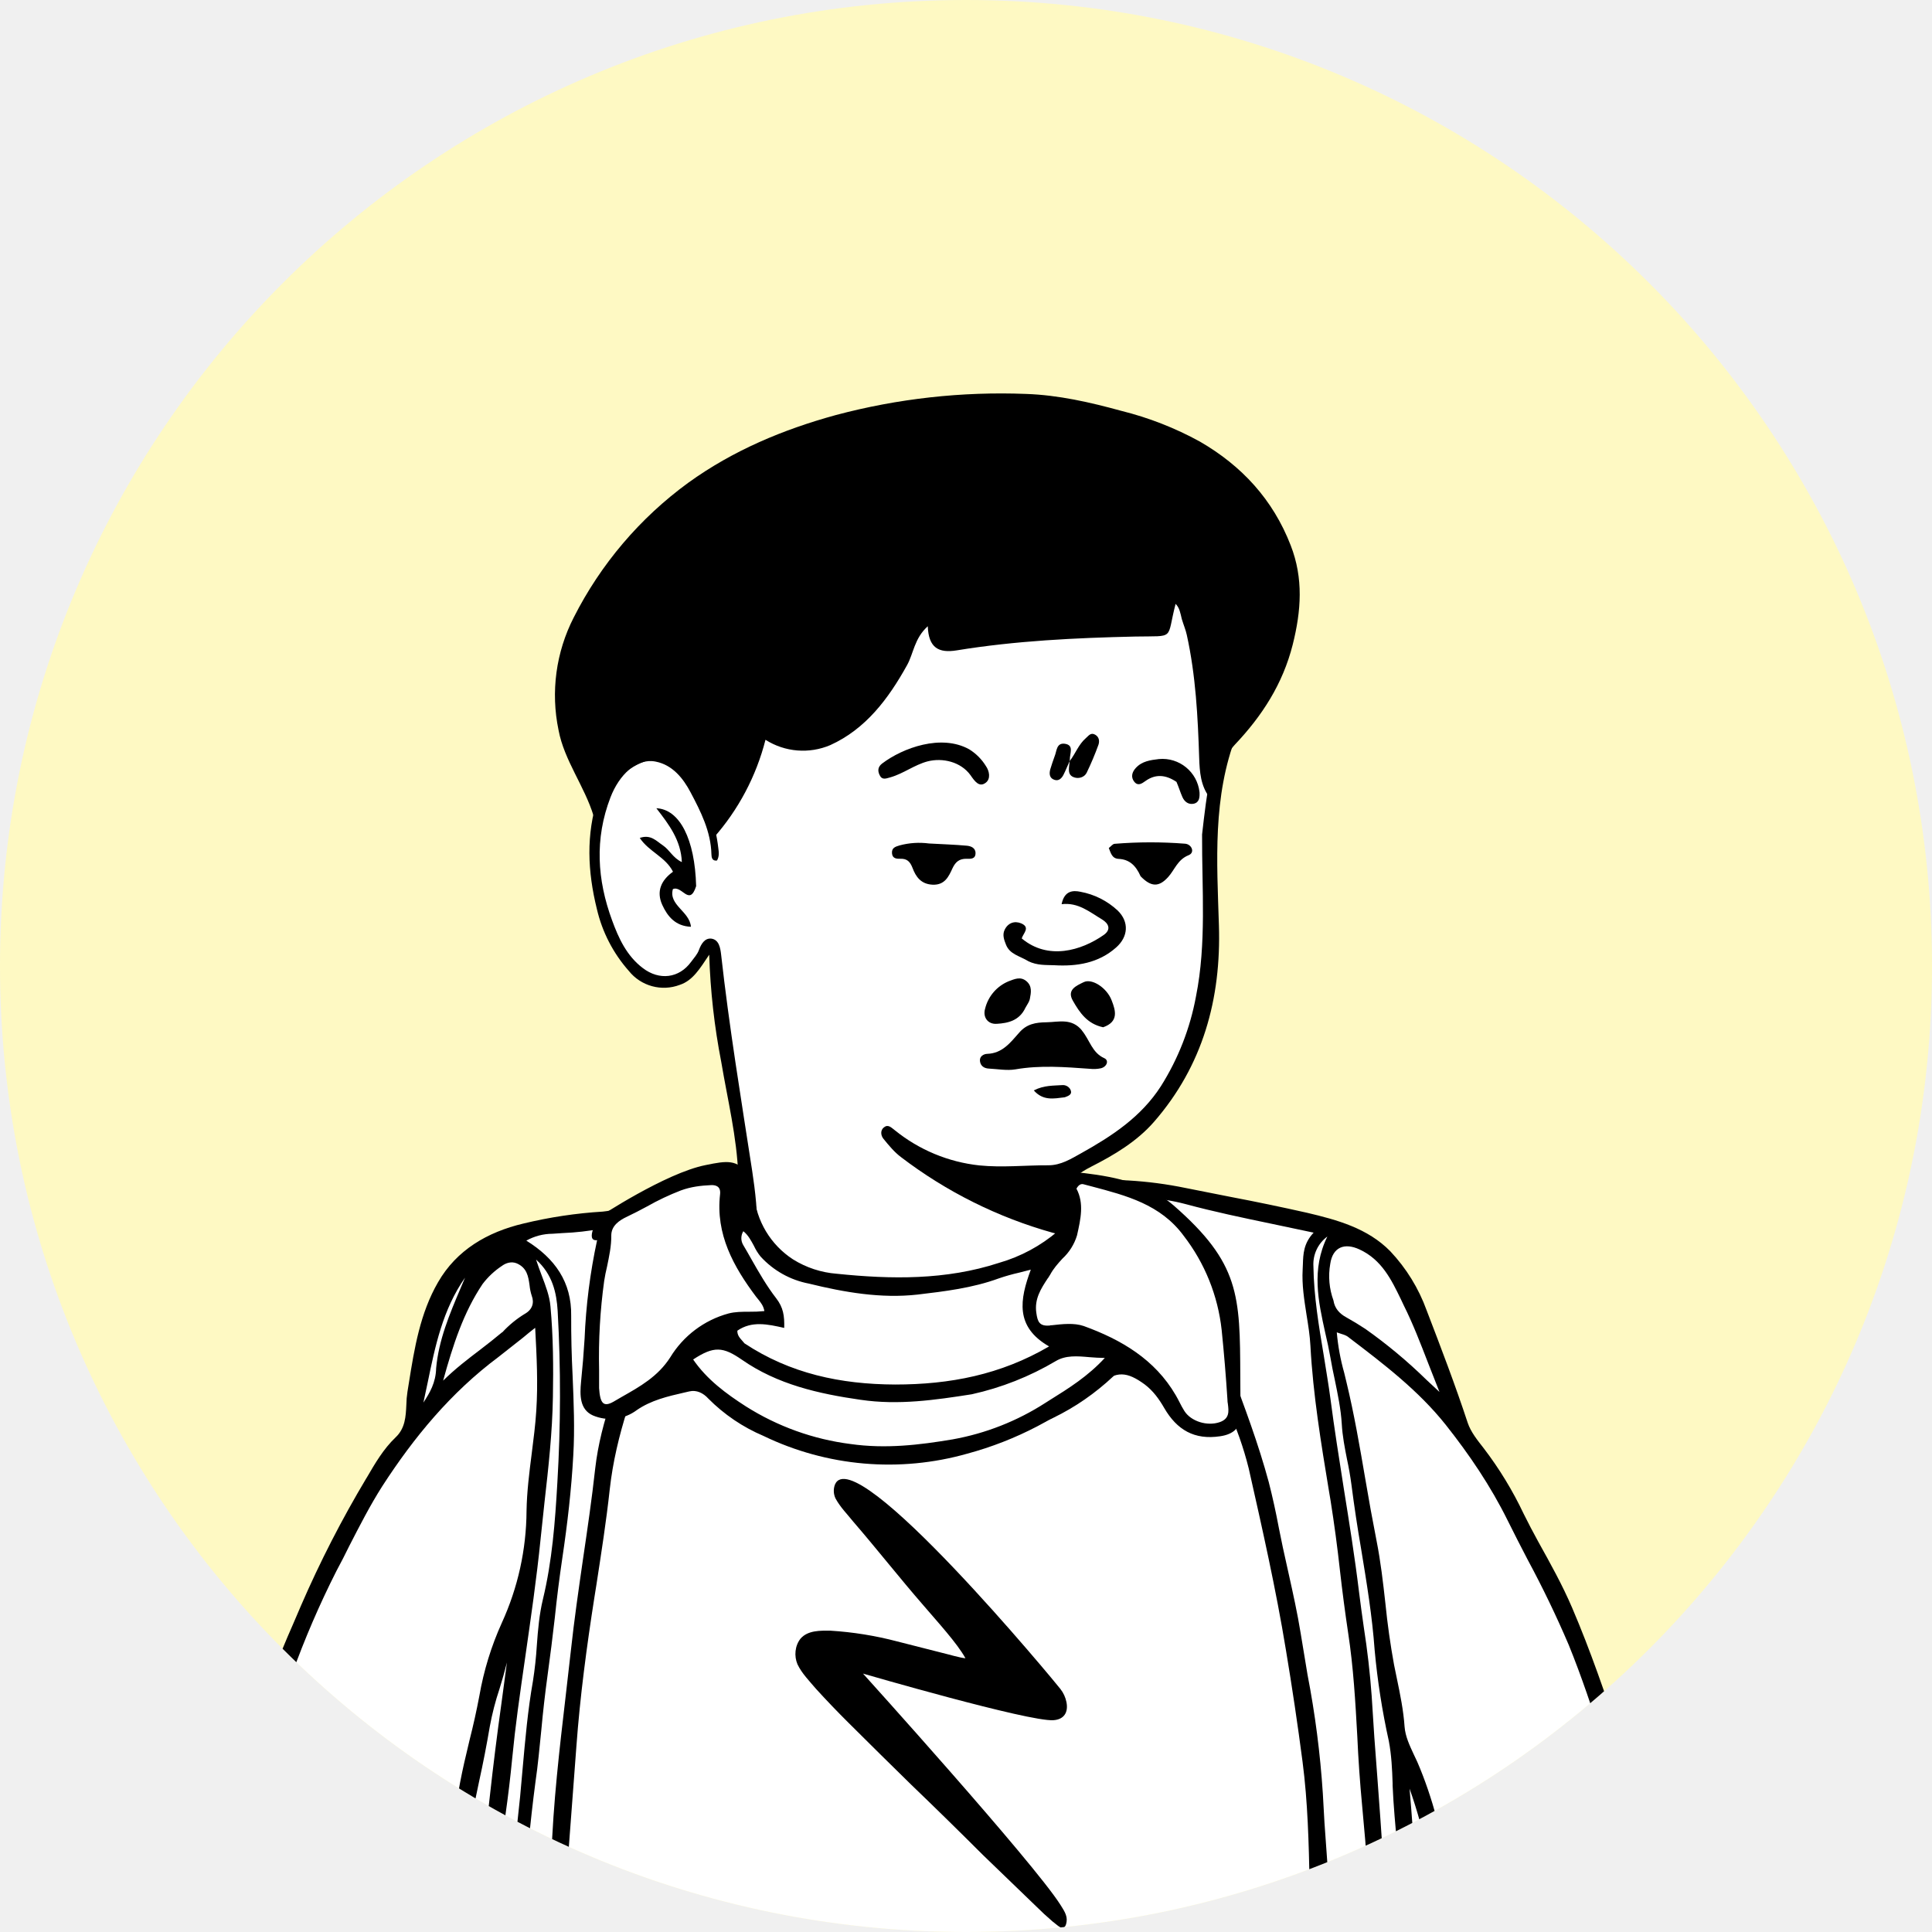
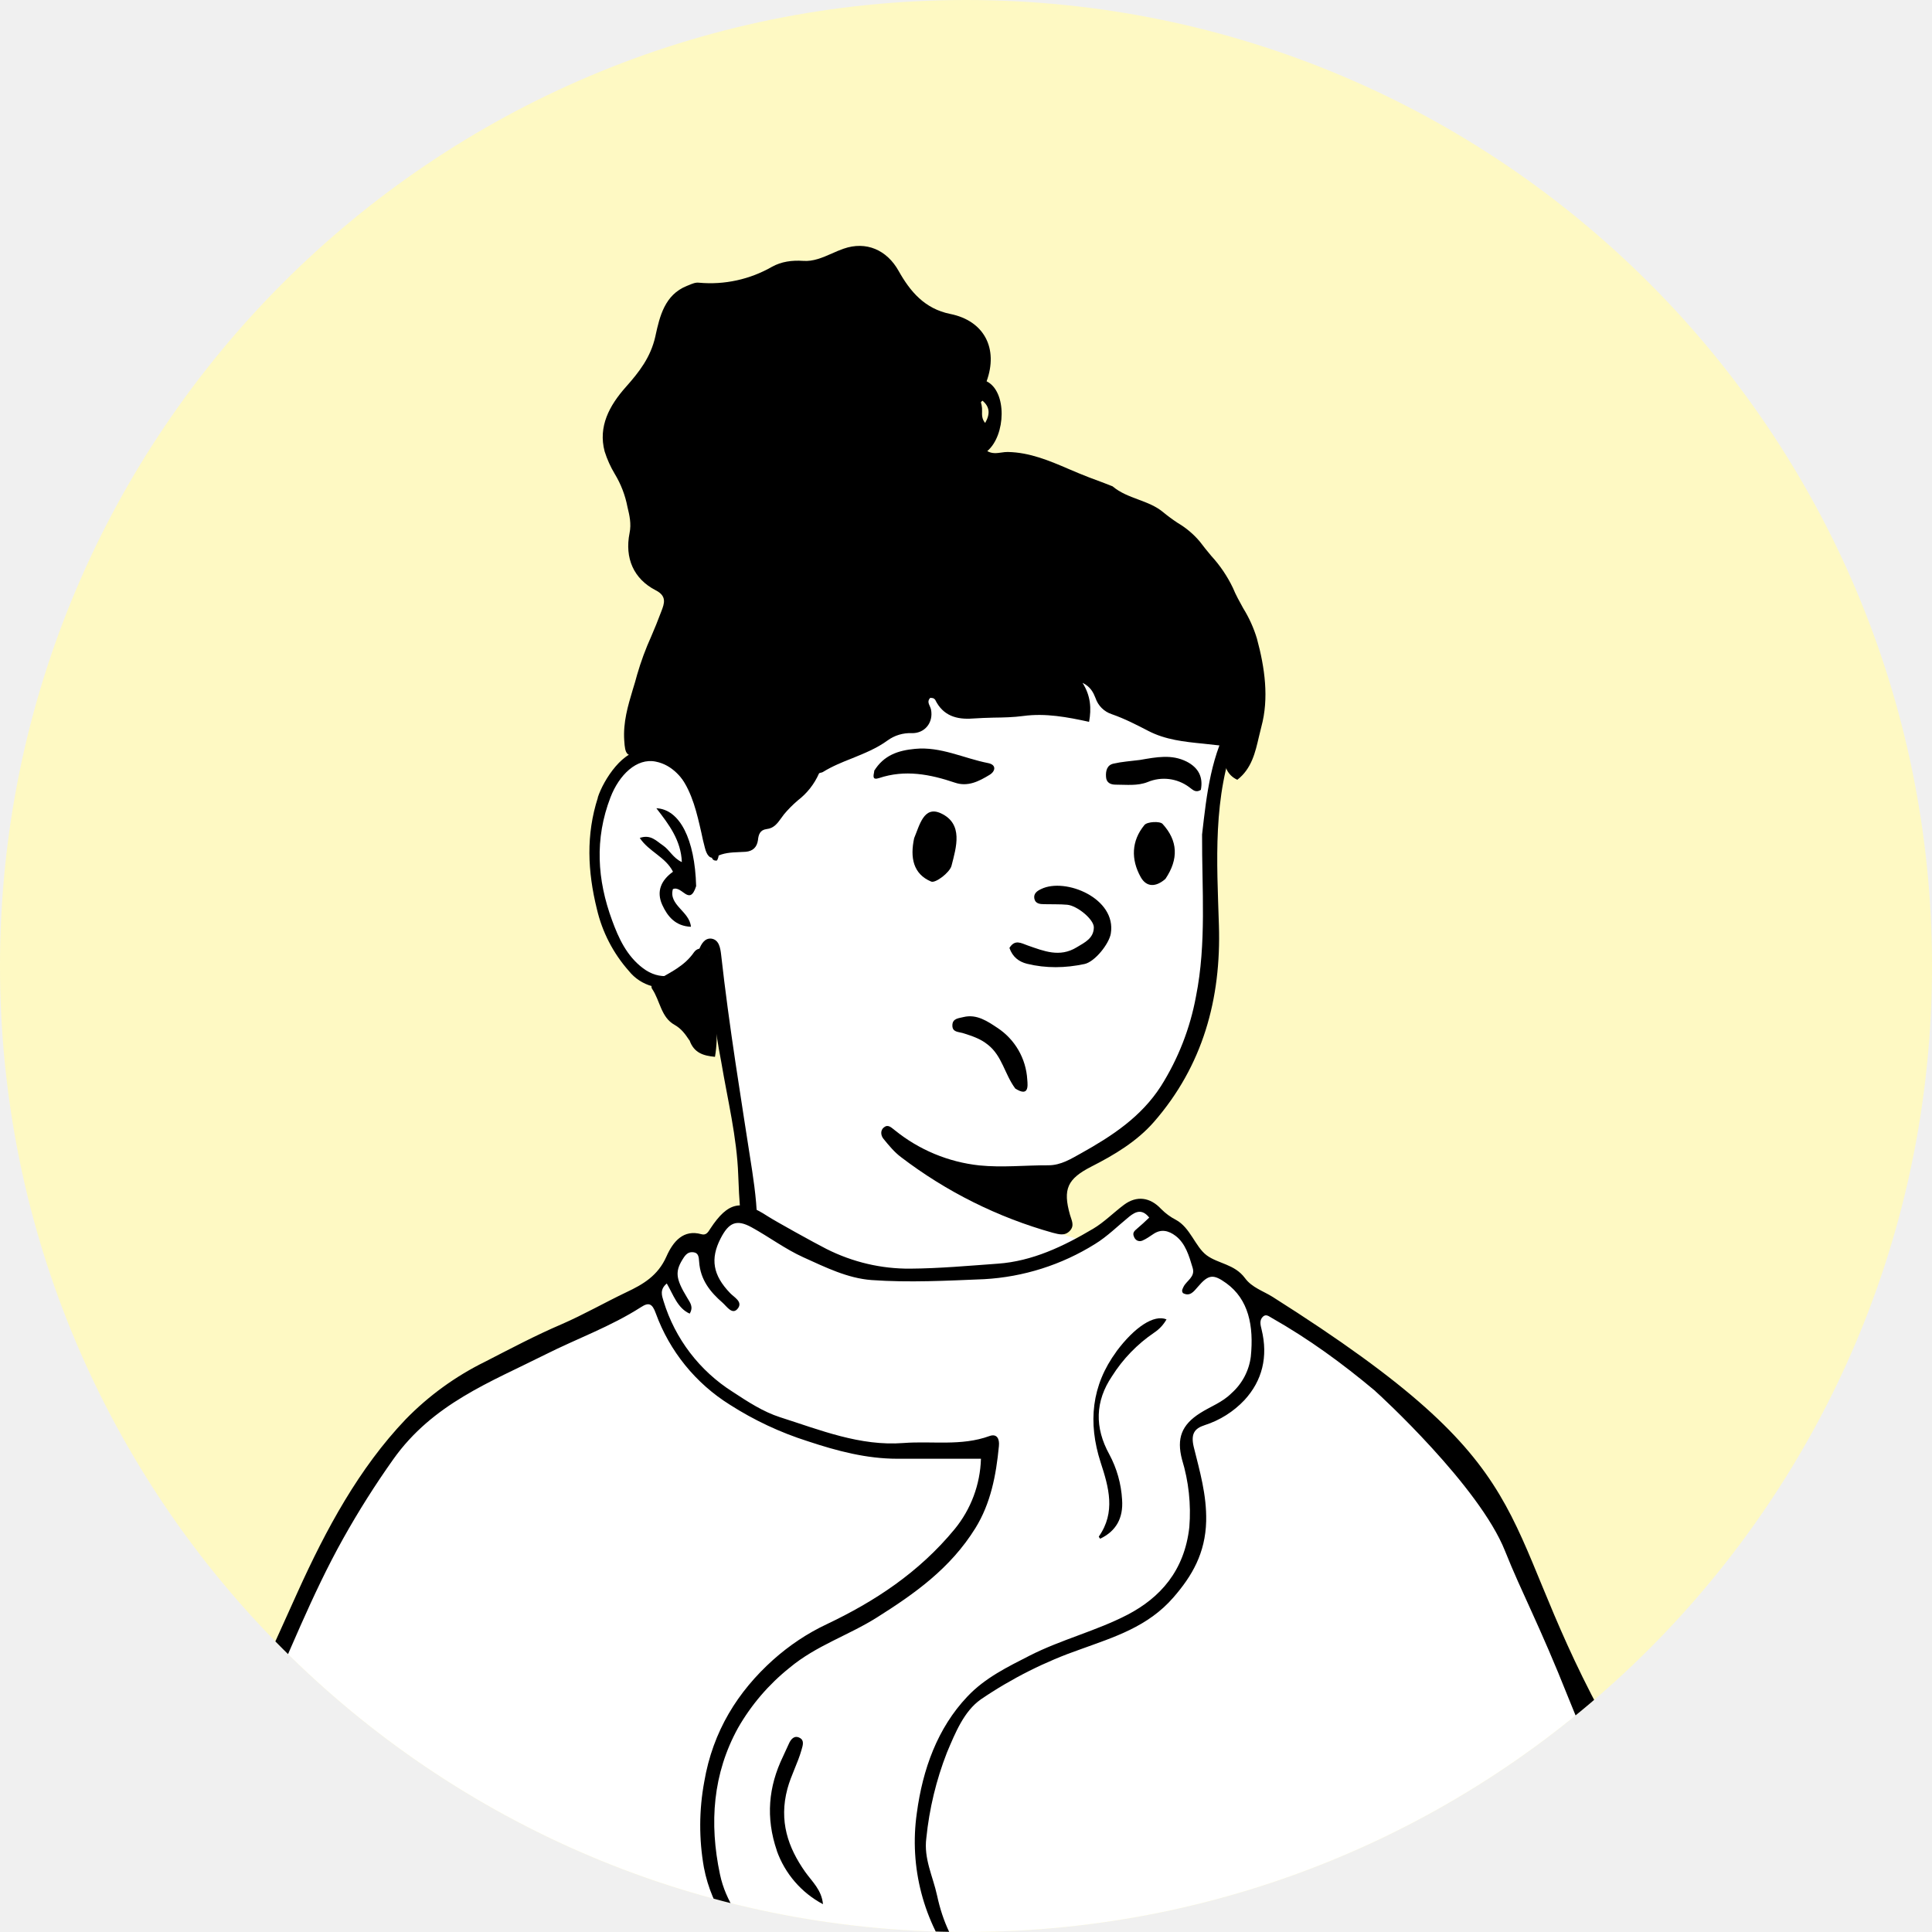
<svg xmlns="http://www.w3.org/2000/svg" width="512" height="512" viewBox="0 0 1744 1744" fill="none" shape-rendering="auto" aria-hidden="true">
  <defs>
-     <g id="head-variant01-a1d73c33">
+     <g id="head-variant01-faed4612">
      <path d="M553 723.7c-99 297-363.7 388.6-503.6 19.8-19.3-50.7 31-69.5 66.2-91.9 24.1-15.3 36.8-28.5 35.3-42.2C144 545 114 365.6 114 365.6l-3-5.8s.7-1.6-2.2 1.2c-3 3-9.9 34.2-37 34.2-24.5 0-49.2-10.9-61-86.3C6.3 281.6 8.7 210 39 197c12.5-5.3 24-7.2 35.2-.8s-13-22 112-126C267.5 2.4 395.8-7.5 447.6 4S551 40.8 574 94.5c27.8 65-25.9 114.3-14 262.5-2.2 53.6.8 171.2-146.6 210.6-28 7.5-19.3 48.4 22.7 58.4 67 21 117 72.3 117 97.9" fill="#ffffff" />
      <path d="M7.6 228.9c5.2-16.1 23.7-44.7 42.2-42C71.7 185 83.8 198 94 213a140 140 0 0 1 22.4 61.5c.5 3.7 1 7.6-1.2 11.3-4.5.6-4.9-3-5-5.6-.5-20.7-9.7-38.7-18.9-56.1-6.6-12.5-16.2-24.6-31.4-27.6-17.2-3.5-33 12-40.8 32.2-14.5 37.6-12 74.6 1.4 111 5.8 15.9 13.1 32.1 27.8 43.2 14.8 11.3 32.7 9.3 43.6-5.7 2.5-3.4 5.6-6.7 7-10.6 2.1-5.7 5.4-11 11.3-10.3 6.8 1 8 8.3 8.7 14C126.2 436 137 501 147 566c2.6 17.1 5.6 41.7 3.6 52.1-.7 3.7 0 7-4.5 7.8-4.9.7-7-2.1-7.7-6.5-2.3-17-3-23.6-4-49.6-1.2-34.3-9.6-68-15.3-102a604 604 0 0 1-10.9-97c-8.5 12.7-14.8 23.3-26.5 27.2a40.5 40.5 0 0 1-46.1-12.6 128 128 0 0 1-28.8-55.8c-8.4-34-9.9-67.1.9-100.6m572.7-71.5c6.5 4.4 5.7 10 3.7 15.2-21.6 55.7-17.6 113.8-15.8 171.6 2.1 66.4-14.5 126.8-58.7 177.5-15.4 17.6-35.8 29.8-56.5 40.3-21.4 11-25.9 20.1-19.2 43.6 1.3 4.7 4.4 9.6-.2 14.4s-9.8 3.1-15.4 1.7a406 406 0 0 1-137-68.3c-6-4.5-11-10.6-15.8-16.5-2.5-3-3-7.8.5-10.4 3.7-2.9 6.4.1 9.8 2.7A146 146 0 0 0 352 561c21 2.1 41.5-.2 62.3-.1 11.5 0 20.6-5.9 29.5-10.8 27.8-15.5 54.3-32.8 72.2-60.7a230 230 0 0 0 31.6-80.9c9.6-48 5.3-96.6 5.5-146.2 4.2-36.9 8.1-72.7 27.3-104.8M60.6 238.6c21 1 34.7 28 35.8 70.3-6 18.8-12.8-1-21 2.7-4 14.5 15.1 20 16.3 34-14-.6-21.1-9.3-25.9-19.8-5.5-12.2-1-22.2 9.7-29.9-6.7-13.4-21.7-18-30-30.5 10-3.5 15.1 2.9 21 6.8 5.9 4 9 11.3 17 15-.8-19.8-11.7-34-23-48.6" fill="#000000" />
    </g>
-     <g id="clothesGraphic-electric-a1d73c33">
-       <path d="M203.9 175.7s150.1 43.7 172 42.1c9.5-.6 13.6-7 11.8-16.2a28 28 0 0 0-5.5-12c-2.9-4-186-225.6-203.5-184.5a16 16 0 0 0 .5 12.5c4.3 8 10.8 14.4 16.3 21.3 21.4 24.8 41.6 50.6 63.1 75.3 12.7 14.9 30.5 34.2 37.9 47.7-5.4-.5-15.1-3.5-21.1-4.9l-40.5-10.3a313 313 0 0 0-60.2-9.7c-9.2-.1-20.4-.4-27 7.1-5.2 6.5-6 15.8-2.8 23.3 4 8.3 10.7 15 16.6 22a855 855 0 0 0 29.6 30.9q28 27.9 56.2 55.5 32.9 31.6 65 63.7l47.9 46.2q7.1 7.1 14.8 13.7l5.3 4.2c1.2.8 2.4 1.7 3.9 1.8 2.5-.4 3.3-3.5 3.6-5.7.9-5.8-2.8-10.7-5.6-15.3C357.6 345.7 204 175.7 204 175.7" fill="#ffffff" />
+     <g id="clothes-variant12-faed4612">
+       <path d="M1321.6 744.7H110.4l8.6-63.2S41.3 655 33.5 639.7s84.3-214 97-245.4c12.6-31.5 76.6-148 135.7-174 39.7-17.3 137.8-75.2 175-91.5 4.8-2.1 16.8-20 24.4-33s15.7 13.4 42-28.5c6.7-10.6 34.7 7 50.7 17.3 13.6 9 36.7 44.5 142.6 37.8 143.6-9 163.1-75.4 179.7-65.7 24 14 53.8 56.5 53.8 56.5s109.8 69 138.7 91.6c59.5 46.4 123.1 81.9 180.6 251.6 19.9 58.6 78 160.2 86 173.2 8.2 13.1-27 36-27 36z" fill="#ffffff" />
+       <path d="M1090.5 226.4c-30.2-25.3-60-47-93.8-66.2-2.3-1.3-4.7-3.4-7.4-1.2-3.7 3.2-2.5 7.6-1.5 11.7 6.1 24.7.6 46.4-15.4 63.8a85 85 0 0 1-36 22.7c-9.3 3-12.6 8-9.8 19.7 5.4 21.8 11.7 43.1 11.2 66.9-.7 29-12.8 49.6-29.5 68.8-23 26.6-53.7 35.9-83.7 46.8a383 383 0 0 0-90.2 45.3c-15.2 10.7-23 30-30.6 48a293 293 0 0 0-18.6 77.1c-2.5 18.7 6 34.8 9.7 52 5 23.3 14.4 44.4 30.3 62-3.9.9-7.7.9-12.6.9a183 183 0 0 1-36-137.3c5.3-39.7 18.7-76.8 45.6-105.2 16-17 36.4-26.8 56.3-37 28.7-14.6 60-22.2 88.5-37 29-15.2 51.2-39.3 55.6-79a164 164 0 0 0-6.6-61c-5-19-.5-31.3 16.5-42 9.4-6 19.7-9.4 28.3-18a53 53 0 0 0 17.3-32.9c2.8-27.8-2-51.7-22.2-66.3-11.7-8.4-16-8-25.6 3.3-3.8 4.4-7.2 9-13.4 5.7-1.7-2.1-.3-4 .5-5.8 2.8-5.6 10.7-8.8 8.2-17-3.2-10.7-6.4-22-15.4-28.9-6.4-4.8-13-6.4-20-1.7-3.3 2.2-6.5 4.5-10 6q-2.2.9-4.5 0-2.2-1.1-3.1-3.6c-1.6-3.6.6-5.3 2.8-7.2q5.2-4.4 11-10c-6.4-8-12.1-5.6-18-.9-10.3 8.4-20 18.1-31 24.8a211 211 0 0 1-100 31.7c-33.9 1.4-67.8 3.2-101.6.8-21.7-1.6-41.6-11.5-61.5-20.5-16.4-7.4-31-18.4-46.8-27.1-13.5-7.4-20.5-4.6-28 10-9.5 18.5-7 33.2 8.6 49.4 3.6 3.8 11.3 7.6 7.2 13.5-5 7-10.2-1.5-14.1-4.9-10.8-9.4-20-20.4-21.1-37-.3-4-.5-8-5.2-8.5-3.6-.4-6 .9-8.5 4.5-8.2 12.4-8 18.6 3 36.7 2.5 4.3 5.8 8 2.2 14.2-11-4.8-14.8-17.1-20.7-27.2-6.6 5.5-4.4 11-2.9 16a148 148 0 0 0 62.4 81.8c13.7 9 27.5 18 42.7 22.9 36.4 11.6 72.3 26.3 111.4 23.3 25.9-2 52.2 3 77.7-6.3 6.7-2.4 9.2 2.5 8.5 9.1-2.5 26.3-7.4 51.7-21.2 74-22.7 36.6-55.2 59.4-88.8 80.6-25.8 16.3-54.8 25.3-79 45.5a191 191 0 0 0-46.5 54.3c-22.7 41.2-26.1 85.8-16.3 132.1 5.2 24.8 19.8 43.2 34.4 61.4 5.3 6.6 11.2 12.7 17 19.8-3.8.9-7.7.9-12.5.9-24.9-24.6-46.3-51-53.4-88.3a217 217 0 0 1 .3-77.2c7.8-46 30.5-81.7 62.1-110.1q22.3-19.9 48.4-32.2c43.2-20.5 83.2-46.6 115.5-85.8a105 105 0 0 0 23.8-63.6H659c-27.8 0-54.3-7-80.8-15.8a296 296 0 0 1-70.4-33 163 163 0 0 1-66.8-82.4c-3.2-9-6.4-10.2-13.3-5.7-27.6 17.7-57.8 28.4-86.6 42.9-49.3 24.8-101.5 44.3-137.1 94.5a789 789 0 0 0-45.2 71.5c-28.4 50.8-49.7 105.8-73.8 159.2-13 28.6-26.3 57-37.6 86.5-9 23.4-7.5 27.2 14.7 34 13.4 4 26.3 11.1 40 13.5 36.2 6.4 68.5 24.7 101.7 40.3a530 530 0 0 1 77.1 41.6c4.9 3.4 11.4 2.2 15 9.2q-14.4 1.3-28.8.3c-45.3-26-93-39.7-138.8-62-5 23-10.7 42.1-11.6 62.6h-12.6c-2.8-9.2.5-17.6 2.1-26.3 2.1-11.3 1.2-19.6-11.4-22-20.5-4-37.4-17.3-54.6-29.4-12.1-8.4-16-26.2-11.3-47 5.5-25 15.6-47.6 25.5-70.5C74.9 502 96.4 455 117.6 408c25.8-57 55.5-112 97.7-156.2a261 261 0 0 1 71.6-51.9c22.8-11.7 45.6-23.8 69-33.8 20-8.7 39-19.6 58.7-29 14.6-6.9 28.3-14.7 36-32.2 6.1-13.8 15.5-24.6 31.5-20.1 4.2 1.2 6-1.6 8.1-5 16-24.3 28-26.8 51.8-11.2 6.6 4.3 42.5 24.2 53 29.5 23.8 12 49.6 18 75.7 17.8 26.4-.2 52.8-2.6 79.1-4.5 31-2.2 59.2-15.6 86.1-31.6 9.8-5.8 18.4-14.6 27.8-21.6 11.3-8.4 23.5-6.9 33.5 3.9q6 6 13.2 9.7c13.1 7 17.5 24.3 27.8 32s25.2 7.9 34.6 20.6c6.3 8.6 16.4 11.6 25 17 248.7 157.4 198.5 193.2 296.6 375.9 17.1 31.9 29.5 66.4 46.1 98.5l.6 1c16.3 27 13.1 39.2-14 52.2-7.1 3.4-10.8 6.6-9 16.9 3.3 18.7 4.7 37.8 6.7 57.8-4 1-8 1-13.1 0-4.2-10.9-3.7-21.1-3.7-31.3-.2-17.7-5.8-33.8-10.4-51.4-10.2 4-20 6.2-28.4 11.1-27 15.8-55 27.2-85 33-15.1 3-21.7 13.5-21.7 30.9q.3 4.5 1 8.8-7.7.2-15.2-1.2c-2.6-76 172-113.3 172-113.3s-32.1-68.2-55.2-126.2c-26.7-67.2-42.4-95.4-57.5-133.3-23.2-58.5-113.7-141.4-117.1-144.3" fill="#000000" />
+       <path d="M550.3 641.4c-10.3-30-7.6-58 5.5-85.1L561 545c2-4.7 5.2-8 9.8-5.6 4.4 2.2 3 6.6 1.7 11-3.4 12-9.4 22.8-12.7 35-7.8 29.1.5 53 16 75 6.4 9 14.9 16.3 16.1 29.2a88 88 0 0 1-41.7-48.3m306.6-450.7c16.4-22 34-33.6 45.2-28.9a35 35 0 0 1-11.2 12 134 134 0 0 0-38 39.3c-15.3 22.7-15.8 46.3-2.4 70.6a98 98 0 0 1 11.5 40.8q1.8 25-19.8 35.3c-.5-.7-1.3-1.7-1.2-2 15.4-21.9 9-44.4 1.6-67-11.5-35.8-8.3-69.3 14.3-100" fill="#000000" />
    </g>
-     <g id="clothes-variant03-a1d73c33">
-       <path d="M1342.7 717.8 34 718.7s73-276.9 92.4-308.7c19.4-31.7 97.5-138.7 96.7-156.8-1-18.2 1.4-82.8 14.6-108.3 13.2-25.6 55.3-60.6 71.7-63.1 16.4-2.6 71.6-5.1 106.2-13.7 34.5-8.5 66.4-19 101.5-19 5.7 0 .2 12.3.2 12.3S519 182.3 682 190c121.5 5.6 161.7-116.2 161.7-116.2S817 50.3 825.1 49.6c95.6-8 145.8 13 174.8 18.6 26.7 5.1 49.2 5.1 76 23.9 30.6 21.5 46.5 70.2 80.8 144.8 39.4 85.5 194.2 345 185.9 481.6" fill="#ffffff" />
-       <path fill-rule="evenodd" clip-rule="evenodd" d="M1032.7 721.7q-.9-25.2-1.5-50.4c-.8-36.7-1.6-73.5-6.4-110.3q-6.6-50.5-15-100.8c-9-55-21.3-109.5-33.6-164a302 302 0 0 0-19.3-54.6c-5.7-13-10.4-26.2-15.2-39.4-5.5-15.1-11-30.3-17.8-45q-1.9-3.7-4.2-7.3c-3-4.5-6-9.2-7.5-16.2-47.5 92.4-120.5 140.3-223.3 140.7-101.2.5-176-45.6-230.6-128.8a58 58 0 0 0-16 25.7l-1.4 3.3c-18.6 45.4-36 91-41.5 140.6-3.1 28.6-7.6 57.3-12 85.9l-1.8 11.3c-7 44.7-13 89.6-16.3 134.8A27816 27816 0 0 1 356 720.6c-4.7 1-9 1-14.5 1 3.5-24.4 4.4-49.3 5.2-74 1.6-49.1 7.3-97.8 13-146.5l4.6-40.2c3-27.7 7-55.3 11-83 4-27.1 8-54.3 11-81.7 5-43.5 22-84.2 40-124.2l.8-1.9c10.5-23.2 20.9-46.2 37.6-65.8a174 174 0 0 1 44.8-38.6c14-8 18.5-6.4 23.1 8.9 9.6 31 26.3 57.8 53.3 76 42.8 28.8 89.1 41.8 141.4 26.6 36.4-10.5 66.6-28.8 88.3-59.5 8.4-12 16-24.7 18.5-39.6l-5.6-2.1q-6.4-2.3-12.6-5c-3-1.2-6.7-2.9-5.2-7.3 1.3-3.3 4.2-5.8 8-5.3 33 4.5 64.4 11.7 86.3 40.7a342 342 0 0 1 47.4 88.3l7.5 20c12.6 33.4 25.1 66.8 34.4 101.2q5.2 20.4 9.1 41.3l3.6 17.6 5.2 23.5c4 18 8 36 10.9 54l6.2 37.5a853 853 0 0 1 13.8 107q1.3 26.6 3.4 53.3 1.7 22.5 3 44.9c.5 8.1-.4 16.3-1.2 24.8l-.8 8.4q-7.4 1-14.7.8M847.6 88.2c-8 18.2-15.8 36.5-29.3 51.7-34.3 38.7-78.8 56.4-129.4 57.9-34.1 1-67.6-6-97-24.7-28.6-18.2-53-40.3-65-73.3l-1.3-3.6c-2-5.8-4-11.8-8.6-15.8-13.2 3-16.7 11-14.6 22.7l.9 5.7c.5 4 1 7.9 2.4 11.5 12.5 35 37 60.8 68.3 79.6a204 204 0 0 0 80.8 28.2c60.4 7.4 116.6-.5 166.4-37.4 30.3-22.4 48.9-52 53.4-89.5 1.7-14.8-7.2-21.7-24.7-18.4zm-361.3 15.6c20 81 77 120 153.7 137 39 9.8 76 8.1 113.2-1.4 41.3-10.6 77.6-29 104.8-62.4 16.6-20.5 28.9-43.2 29.3-70.8 15 7.8 16.5 13 6.5 31.6a228 228 0 0 1-96.7 96.8c-46.4 23.8-96.3 30-148.6 22.3-54.1-8-98.7-33.3-137.7-69.6-14-13-24.7-29-35.2-44.9l-6.8-10.1c-2.7-4-1-7.2 1.7-10.3l10.7-12.4z" fill="#000000" />
-       <path fill-rule="evenodd" clip-rule="evenodd" d="M242.1 721.7c4.5-15.3 6.2-31 8-46.9q1.1-11.8 2.8-23.7l2.7-17.9c3.6-23.9 7.1-47.8 12.5-71.5l4.8-20.4q5-19.6 8.8-39.7 6-34.4 20.3-66a246 246 0 0 0 22.3-101c.3-17.5 2.5-34.7 4.7-52 1.6-12.8 3.3-25.6 4.1-38.5 1.6-24.4.4-48.5-1-74.8q-5.8 4.5-11 8.9L299 195.6c-42.9 32-76.3 72.4-105 116.8-11 17.3-20.4 35.7-29.8 54q-5.5 11.3-11.4 22.2a819 819 0 0 0-40.2 93.2l-6.5 17C88.3 545.2 70.3 592 63.3 641.6c-2 14.2-6 27.9-9.9 41.7-3.5 12.2-7 24.5-9.3 37.4-5.5 1-10.8 1-17.1 1l2.8-9.7c8.4-29.2 17-58.5 21.3-89 2.2-15.4 6.7-30.6 11.1-45.6l3.1-10.4a540 540 0 0 1 16-45c5-13 10-25.9 14-39.1 5-15.7 11.6-30.9 18.2-46l7.2-16.8a996 996 0 0 1 59-115l.4-.6c7.4-12.7 15-25.8 26-36.3 8.7-8.2 9.2-18.8 9.7-29.3q.1-6 1-11.8l1.3-8.1c5-31.4 10.2-63 26.3-90.8 16.7-29.1 44.5-45.3 77-53q35.5-8.6 71.8-10.8a126 126 0 0 0 29.6-7q7.8-2.5 15.8-4.6l15-4c19.2-5 38.3-10.1 58.5-9.2h1c4.1.1 8.3.3 9 5.4.6 5-3 5.7-6.6 6.4l-2 .4-42 9.8a3964 3964 0 0 1-79.4 18.2 244 244 0 0 1-35.4 4q-4.5.2-8.9.6a49 49 0 0 0-23.7 6.2c25.8 16 41 37.4 40.5 68q-.1 27 1.3 54.3c1 23.8 2 47.6.6 71.5-1.7 31-5.3 62-9.9 92.8q-4 27-6.8 54-2.9 25.5-6.4 50.9t-5.8 50.7c-1.6 15.6-3 31.3-5.3 46.9q-3.6 27.4-6.2 55-2.3 24-5.3 47.6-.7 6-1 12.2c-.5 8.6-1 17.3-4.1 26.2q-8.4 1.5-17 .1a754 754 0 0 0 16.7-100l.5-3.8q2.8-24.4 4.8-49c2.4-26.7 4.7-53.4 9.4-79.9q2.5-16 3.5-32.2c1-14 2.2-27.9 5.5-41.6 8.3-34.4 11-69.8 13-104.9a1341 1341 0 0 0 .3-155.3c-1-16.4-4.6-33-19.5-46.4q2.4 7.3 5 14.1c3.7 9.7 7.2 18.8 8 28.2 2.5 27.1 2.7 54.5 2.2 81.8-.5 31.9-4 63.5-7.6 95.1l-3.5 32.9c-3.6 35.8-8.8 71.4-13.9 107q-3.5 23.9-6.7 47.6-2.9 21.6-5 43.2-2.5 26-6.2 51.9-2.2 16.4-3.6 32.9a335 335 0 0 1-7.9 54.5l-1 3.7c-1.9 6.7-4 13.9-.5 21q-8.4.3-16.7-1 1.3-11.4 3.1-22.4 1.8-9.8 2.9-19.4l4.5-40.4 5-44.7q4.7-43 10.7-85.8l4.9-36.5q-3 12-6.7 23.8a249 249 0 0 0-8.8 34.2q-4.2 24.8-9.6 49.3c-4.5 21.3-9 42.7-11.7 64.4q-1.4 11.3-3 22.4c-2.8 18.6-5.6 37.2-5.4 56.2zm60.3-548.3a94 94 0 0 1 20.5-16.8c6.7-3.8 8.5-9.9 6.1-16.2q-1.5-4.6-2-9.7c-1.1-7.8-2.3-15.6-11.6-19.6-5-2-9.9-.2-13.3 2.3a71 71 0 0 0-17.5 16.4C267.4 155.5 258 184.4 249 217c11-10.8 22.1-19.3 33.3-27.8q10-7.6 20-15.9m-37.6-39.6c-9.9 23.3-19.7 46.6-22 72.1-.3 13-5.7 22.1-11.5 31L235 219c6.8-33 13.6-66.1 33.8-95zm1043 444.3c15.9 46.5 24.2 95 31.7 143.7 5.5 0 10 0 14.6-1.1-4-38.9-12.7-75.9-21.4-112.8l-.2-.5c-4-17.4-9.8-34.3-15.6-51.3l-5-14.8c-13.3-40.2-27-80.3-43.7-119.3-8.8-20.5-19.6-39.9-30.4-59.3q-7-12.7-13.3-25.4a329 329 0 0 0-36-59.1c-5.7-7.3-11.7-14.7-14.5-23-11.3-34.3-24.2-68-37.1-101.6a154 154 0 0 0-32.8-53.3c-20.4-20.8-47.9-28.3-75-34.7q-34.6-7.8-69.3-14.4l-40.4-8a358 358 0 0 0-104-6c-5.4.5-9.9 1.7-11.8 10.5 14.5 1.6 29 2 43.6 2.4 24.2.6 48.4 1.3 72.4 7.7 25.2 6.8 51 12.2 77.4 17.7l37.9 8c-9.1 9.7-9.4 19.2-9.7 28.7l-.2 4.5c-.8 13.9 1.4 27.4 3.5 41 1.5 9.2 3 18.5 3.5 27.9 2.4 44.3 9.6 87.9 16.8 131.5l1.4 8.3q5 31.5 8.5 63.4a1599 1599 0 0 0 7.4 56.3c4.7 30.7 6.5 61.7 8.2 92.7q1.4 31.5 4.4 63.1 3 31.2 5.2 62.7 2 29.1 4.7 58.2h11.7c-.5-48.6-4.2-97-7.8-145.5q-3-37.3-5.2-74.6a753 753 0 0 0-7.1-61.9q-2.3-15.9-4.3-31.8c-3.8-31.4-8.8-62.5-13.8-93.7-4.2-26.9-8.5-53.7-12-80.7-1.7-13-4-26-6-38.9-4.5-26.8-9-53.7-9.4-81a31 31 0 0 1 12.6-26.7c-14.6 29.7-8.2 58.4-1.9 87q2.7 11.3 4.7 22.5 1.7 9.9 3.9 19.8c2.7 13.2 5.5 26.4 6.3 39.8.6 11 2.7 21.7 4.8 32.3q2.4 11.1 3.9 22.4 3.8 29.4 8.8 58.4c5 30.3 10 60.6 12.2 91.3a656 656 0 0 0 12.8 82c2.4 12.7 3 25.6 3.4 38.1v2c.8 18.4 2.5 36.5 4.2 54.7a707 707 0 0 1 4.5 71.2l-.2 4.4q-.4 3.6-.2 7.9 5.7 1.1 11.4 1c2.8-44.8-.4-89.4-4.4-136.4 14 39.4 21 78.4 28 118l3 17.3q8.3 1.5 16.5.2a75 75 0 0 1-5.2-26.4c-.4-5.6-.8-11-2-16.4l-3.3-14.4c-7.8-34.7-15.7-69.4-30-102.4l-3.2-6.8c-3.7-8-7.6-16.1-8.3-25-1-14.8-4-29.3-7-43.7l-2.5-12.2a687 687 0 0 1-7.8-55.3c-2.1-19-4.3-38-8-56.7q-5.5-28-10.2-56c-5-29.2-10-58.4-17-87.3l-2-8.3a197 197 0 0 1-6.7-36.5l4.4 1.5q3.6 1 5.7 2.5l1 .8c31.3 23.8 62.6 47.7 87.2 78.6 21.4 27 40.5 55.2 55.9 86.3q8.9 17.9 18.1 35.5a940 940 0 0 1 37.1 77c11.7 28.7 21.3 58 31 87.2zm-243.5-418.2c-6.2-3.4-10.4-8.1-11.5-15.2a64 64 0 0 1-2.9-33c2.2-15.1 12.8-19.4 26.5-13 20 9.3 28.7 27.3 37.2 44.8l2.6 5.5c8.3 16.6 15 34 22.2 52.6l10.1 25.7-11.5-10.7a452 452 0 0 0-55.4-46.2 269 269 0 0 0-17.3-10.5" fill="#000000" />
-       <path d="M455.7 39c45.2-21.2 59.5-10 59.5-10s-1.3 12 7.8 43c19.2 65 123.7 66 159 61.8 37.1-4.5 125.8-30.2 131-51.7 10-42-16.9-45.2-.8-46.5 16.1-1.4 85.1-.8 133 74.3 2.4 3.8 49.2 152.1-2.5 152.1-27.2 0-68.7-80-96.5-54.7a306 306 0 0 1-191 79.8c-52.3 2.6-140.8-43.6-140.8-43.6l-50-30.2s-55.5 41.3-74.7 30.9c-25.2-13.7 2-164 2-164s24.6-22.7 63.9-41.2" fill="#ffffff" />
-       <path fill-rule="evenodd" clip-rule="evenodd" d="M389.5 69.5s60.1-39.9 96.5-47.1c19.5-4 28.3-5.3 38.6 8.6a29 29 0 0 1 4.8 15.6l.2 2.2a78 78 0 0 0 35.2 58.7 87 87 0 0 0 39.5 13c49.3 5.1 98.6 5.8 146.4-9.8A142 142 0 0 0 804 82c9.4-8.6 9.5-14.9 0-23.1-3.7-3.3-2.6-6-1.3-9.1q.6-1.5 1-3.1c4.3-17.6 5.3-19.2 24.4-17 29 3.5 58.4 10 80.4 29.2 59.6 52.1 59.8 81 60.1 154q0 15.7.4 34.7c.2 12-6.8 17.9-18.6 19.6-23.3 3.5-39-5.8-50.4-25.4-4.6-8-10-15.6-17.7-21.4-16-11.7-25.6-12.4-40.5 0a312 312 0 0 1-119.6 62.5 260 260 0 0 1-184-16 156 156 0 0 1-49.8-33.7c-4.6-5.1-10.7-8-17.1-6.5l-4.8 1.1c-14.9 3.4-29.8 6.9-42.7 15.8a40 40 0 0 1-39.6 4.8c-12.1-5.4-11.8-18.7-10.7-30.2q2-19.5 3.2-39a521 521 0 0 1 11.3-89c-11.7 1.3 1.5-20.7 1.5-20.7M521 183.3c41.2 27.3 86.7 37 136 37.2 49.4 0 95.2-8.8 139-34.4-30.9-17.7-26.5-42.3-16.5-69.3l-10.5 2.7a177 177 0 0 0-18.4 5.2c-23.7 8.7-48.8 11.7-73.3 14.6-32.9 3.7-66-2-98.1-9.9a79 79 0 0 1-43.7-24.5q-3.6-4.5-6-9.7c-2.6-4.7-5-9.5-9.5-13.1a12 12 0 0 0-.2 12.3q3.7 6.2 7.2 12.5c7 12.3 14.1 24.7 22.7 35.8 6.4 8.3 7.5 15.8 7.2 26.7-15-3.4-29.3-6.5-42.3 2.5-.1 4 2 6.4 4.8 9.5zm274-58.8 2-3.2c3-5.6 7-10 11-14.4a47 47 0 0 0 13.2-21c3.4-15 6.5-29.1-.5-42.2 2-3.7 4.3-4.5 6.3-4l7.6 2c31 8.2 62 16.2 82.8 44.4a169 169 0 0 1 34.4 85.3q3.2 31.4 5.2 62.7 0 2 .4 4c.8 6.4 1.7 13.3-7.5 16.4-11.2 3.8-25.7-.7-31.7-10q-2.5-4-4.6-8.3-1.5-3-3.3-6.1c-18.8-32.3-49.1-50.1-83-62.4-8.7-3-19.3-1.8-29-.7h-1l-.4.2c-9.8 1-11.3-3.6-12.4-11.3-1.9-12.6 4.2-22 10.4-31.4m-405.1 99.2c.9 14 4 17.4 13 12.3l7.4-4.3c16.4-9.3 32.7-18.4 43.8-35.7a89 89 0 0 1 52.5-39.6c6.1-1.6 12.3-1.6 18.4-1.6q7 .1 14.1-.6c-.8-4.7-3.2-7.6-5.5-10.5l-1.8-2.2C511 114 494.9 84.8 499 48.8c.8-6.9-3.5-8.5-8.1-8.3-9.3.4-18.3 1.5-27.3 4.8A230 230 0 0 0 433 59.8q-9 4.9-18.2 9.3c-6.8 3.2-14 8.1-14 16.8.1 9.6-1.9 18.8-3.8 28q-1.6 6.6-2.6 13a501 501 0 0 0-4.6 80.2zM626 234.3c34 5 67 .2 100.2-5a258 258 0 0 0 75.9-30c8.9-5.3 19.2-4.5 30.3-3.5q6.7.6 13.9.7c-15.4 16.7-32.6 27.4-49.6 38l-4.1 2.6A229 229 0 0 1 709 270c-30.3 5.1-60.6 8.7-92.2 4.2a231 231 0 0 1-94.4-33.9c-17.9-11.5-35.3-24.3-47.7-42.4 18.7-12.3 26.9-11.6 44 .2 32 22.3 69 30.7 107.2 36.2" fill="#000000" />
-       <g transform="translate(424 305.7)" style="mix-blend-mode:difference">
-         <use href="#clothesGraphic-electric-a1d73c33" />
-       </g>
+     <g id="hair-variant48-faed4612">
+       <path fill-rule="evenodd" clip-rule="evenodd" d="M761.5 229c-8-3-16.2-6-23.2-11.9l-9.8-3.8L717 209q-9-3.5-18-7.4c-17.7-7.6-35.3-15.1-55.2-15.5q-2.8 0-5.8.5c-4.2.6-8.5 1.2-12.8-1.3 16.8-14.3 18-53.8-.6-63 10.7-29.5-2-54.6-32.8-60.8-23.2-4.7-36.2-20.3-46.6-38.8-10.6-19-29.3-27.2-49.7-20.1q-5.3 1.9-10.5 4.3c-8.4 3.7-17 7.4-25.9 6.7-10.4-.7-19.7.7-28 5.2A112 112 0 0 1 365 33.3c-3.2-.4-6.1.9-9 2.1l-2 .8c-20 8-24.5 27.7-28.2 44.5l-.2 1c-4.3 19.1-14.7 32.3-26.8 45.9-14.6 16.5-25 35.4-19 58A95 95 0 0 0 289 206a90 90 0 0 1 11.4 29.7c1.9 7.8 3.6 15.2 1.9 23.6-4.5 22.5 3.6 41.4 23.7 51.7 10.2 5.2 7.6 12 5.2 18.4l-.7 1.8q-4 10.7-8.6 21.3a257 257 0 0 0-12.8 34.7q-1.8 6.8-3.9 13.4c-4.4 14.7-8.8 29.5-7.7 45.9.8 12.6 2 14.7 14.2 14a39 39 0 0 1 36.6 18.5c10.9 15.6 14.8 33.2 18.8 50.7q1.4 7 3.2 13.7c1.5 6 4.4 11 9.7 8.2 7-3.7 14-4 21-4.3l6.2-.3q9.6-.9 11-10.5c.5-5 1.8-9.2 7.8-10 6.6-.7 9.8-5.2 13.2-9.9l2.5-3.4q5.6-6.7 12.5-12.6a62 62 0 0 0 19.1-24.3q.5-.6 1.7-.7 1.1-.2 1.8-.6c8.4-5.2 17.5-8.9 26.7-12.5 11-4.5 22-8.9 31.7-16 6.3-4.6 14-6.9 21.7-6.6 11.8.4 19.9-9.5 17.5-21.4q-.4-1.5-1.1-3c-1.1-2.4-2.2-4.9.5-7.5l2.4.3a4 4 0 0 1 2 1.5c7 14.4 19.3 18 33.9 16.9q9.4-.6 18.7-.8c9-.1 18-.3 27-1.5 20-2.7 39.7 1 59.3 5.3 2.2-12 1.5-23.5-5.9-35.2 7.3 3.5 9.8 8.9 11.7 13.7a23 23 0 0 0 14.7 14.6c11.5 4 22.2 9.5 33 15.1 15.4 8 32.4 9.8 49.6 11.5l14.6 1.6q1.8 4.8 2.9 10c1.8 8.2 3.7 16.6 13.2 21 13-10 16.3-25 19.5-38.8l2.2-9c7-25.8 3.2-53.2-4-79.7a115 115 0 0 0-12.4-27.4c-3.3-6-6.7-12-9.3-18.4a118 118 0 0 0-19.5-28.8q-5.4-6.4-10.4-13a77 77 0 0 0-19.8-16.7q-7-4.6-13.3-9.8c-6.6-5.5-14.4-8.4-22.4-11.4m-141-79.7q.1-3-.4-5.4l-.4-1.7q-.3-.8-.2-1 .5-.8 1.4-1.4c6.4 5.4 7.2 11.7 2.4 20.1-3-3.5-2.9-7.2-2.8-10.6" fill="#000000" />
+       <path d="M356.3 717.2c-4-6-7.3-10.5-13.4-14-12.2-6.7-13-21.7-20.2-32.4-2-2.9 1.1-6 4.5-8 12-7 24.7-12.7 33.2-25 4.5-6.4 13-3.3 14.9 5.3q3 15 3.8 30.3c.7 19.3 3.8 38.6.3 58.7-10.2-1-18.9-3.3-23-15" fill="#000000" />
    </g>
-     <g id="hair-variant25-a1d73c33">
-       <path d="M800.8 336.9c-1.3-5.4-2-10.1-5.6-13.7-8.6 33 .4 28.8-36.4 29.5-54 1.2-108 3.8-161.3 12.5-16.2 2.6-25.3-2.3-26-21.8-12.3 11.1-12.8 24.7-18.8 35.3-16.7 30.1-37.2 57.5-69.2 72a63 63 0 0 1-58.5-4.8 213 213 0 0 1-47 88.7c-7.4-10.8-8.6-23.7-12.1-35.5-5.7-18.7-21-33.8-39-35.3-13.4-1.2-36 13.6-42.4 27.5q-5.7 12-11.7 23.6c-1.6-.2-3-.1-3-.4-8.2-26.8-26.5-50-31.6-77.3a154 154 0 0 1 13.7-101.7 341 341 0 0 1 103.5-121.7c40.5-29.2 85.6-48 133-61a579 579 0 0 1 171.8-19.1c29.2 1 57.7 7.5 86.1 15.3a294 294 0 0 1 70.8 27.7c37.9 21.9 66 52.4 82 93.7 11.6 29.8 9.5 59 1.8 89.7-9 35.5-27.6 64.2-52.2 90.2-9.6 10.2-12.6 23.7-15.8 36.8-1 4.1-.2 8.7-7 10.8-8.1-10.3-9-23.3-9.4-35.3-1.2-37.5-3.1-74.7-11.2-111.4-1-4.6-2.9-9-4.5-14.3" fill="#000000" />
+     <g id="mouth-variant18-faed4612">
+       <path d="M125.4 110.5c-9.6-13-11.7-29.2-24.6-39.4-7-5.7-14.7-8-22.8-10.6-3.7-1.1-9.3-.7-9.3-6.7-.1-6.7 6-6.6 10-7.7 12-3 22 4 30.6 9.7a60 60 0 0 1 27 46.7c.6 6.5 1.2 15.8-11 8" fill="#000000" />
    </g>
-     <g id="mouth-variant01-a1d73c33">
-       <path d="M185.6 58.2c7.2 8.7 9.1 20 20.2 25 4.5 2 2.4 7.7-2.9 9.1a31 31 0 0 1-10.1.5c-22.4-1.6-44.7-3.4-67.2.5-7.7 1.3-16-.3-24-.7-4.3-.2-7.5-2.4-8-6.8s3.5-6.4 6.5-6.5c13.7-.4 21-10.2 28.8-19 6.8-8 15-9.4 24.8-9.5 11.1-.2 22.7-4 32 7.4m-15.5 60.3c-10 1.2-19.5 3.4-28-6.2 9.4-4.8 17.9-4.2 26-4.8 3-.2 6.9 1.9 7.6 5.7.5 2.9-2.3 4.1-5.6 5.3" fill="#000000" />
+     <g id="nose-variant11-faed4612">
+       <path d="M10.2 186.7c5-8.1 10.6-4.3 16.6-2.2 14.4 5 28.7 11 44 1.7 7.5-4.5 15.5-8.2 15.6-18.1 0-7.2-15-19.6-24.1-20.4-6.8-.6-13.7-.3-20.5-.5-4 0-8.2-.4-9.1-5s2.5-7 6.2-8.7c21.8-10.6 68.2 8.4 62.8 40.3-1.6 9.3-14.4 25.4-23.7 27.4-17.3 3.7-34.7 4-51.9-.2-7.2-1.8-13-6-15.9-14.3" fill="#000000" />
    </g>
-     <g id="beard-variant04-a1d73c33">
-       <path d="M272.7 104.6c-5.5 11.8-15.8 14-26 14.6-8.2.5-12.6-6.2-10.5-13.5a36 36 0 0 1 21.5-25c5.1-1.9 10.4-4.4 15.6-.2 5.7 4.6 4.4 10.6 3.3 16.4-.5 2.4-2.2 4.6-3.9 7.7m70.1 17.7c-14.3-3-21.2-13.2-27.3-23.9-5.8-10 3.2-13.6 9.7-16.8 7.4-3.7 21 5 25.3 16.5 3.6 9.2 6.5 19.2-7.7 24.2" fill="#000000" />
+     <g id="eyes-variant05-faed4612">
+       <path d="M20 24c5-12 8.8-29.4 24-22.5C64.7 11 58 32.2 53.7 49 52 55.2 39.2 64.8 35.4 63.2 19.1 56.4 16.2 41.5 20 24m226.8 36.8c-8.6 7.5-17 7.6-22.2-1.5-9-16-8.6-32.8 3.3-47.2 2.5-3 13.8-3.6 16.3-1q20.8 22.7 2.6 49.7" fill="#000000" />
    </g>
-     <g id="nose-variant02-a1d73c33">
-       <path d="M27 198.5c-7.6-4.6-16.3-6-19.8-14.5-1.8-4.5-3.5-9-1.4-13.5 3-6.4 8.9-8.5 15-6 8.6 3.7 1.8 9 .5 13.6C45 198 75 189.2 95.3 175c7.1-5 4.4-10.5-1.6-14.1-11.2-6.7-21.4-15.5-36.4-13.7 2.5-12.3 10.3-12.6 17-11.2a67 67 0 0 1 33.7 17c10.4 10.2 9.5 23.6-1.5 33.3-16 14.2-35.7 17.2-55.9 16-7.4-.3-15.4.3-23.5-3.7" fill="#000000" />
+     <g id="eyebrows-variant04-faed4612">
+       <path d="M14 39c8.8-14.4 22-18.6 36.9-20 23.2-2.3 44 8.5 65.9 12.8 8 1.5 6.8 7.5 1.4 10.7-9.4 5.7-19.5 11-31.2 7-22.5-7.6-45.1-12-68.6-4.1-6.2 2-5-2-4.2-6.3M254 29c15-2.6 28.7-5.3 42.2 1.5Q312.3 38.8 309 56c-5 3.1-7.5-.4-10.6-2.5a38 38 0 0 0-37.3-4.6c-9.3 3.7-19.2 2.4-29 2.4-4.7 0-8.4-1.8-8.7-7-.4-5.5.9-10.8 6.9-12 7.3-1.7 15-2.2 23.7-3.3" fill="#000000" />
    </g>
-     <g id="eyes-variant01-a1d73c33">
-       <path d="M224.4 58.4c-4.2-9.5-9.9-15.2-19.8-15.7-6-.3-7-5.1-8.9-9.8 2-1.5 3.5-3.7 5.3-3.8q31.8-2.6 63.5-.1c6 .4 9.3 8 3.2 10.4-10 4-12.5 13.2-18.5 19.8-8.2 9-15.2 9.1-24.8-.8m-191-29.6c12.2.7 23.1 1 34 2 3.6.3 8 1.8 8 6.7 0 5.6-4.6 5.2-8.3 5.1-6.3 0-9.7 2.7-12.5 8.6-3.4 7.4-6.9 15.3-18 14.8-10.5-.5-15.1-7.2-18.1-15.2-2.2-5.7-5-8.4-11-8.2-3.4.1-7.1-.2-7.5-4.9-.4-5 3-6 7-7.2a68 68 0 0 1 26.4-1.7" fill="#000000" />
-     </g>
-     <g id="eyebrows-variant11-a1d73c33">
-       <path d="M101.1 42.8c-8.7-12.1-25.2-16-38.8-12.5-12 3.2-21.7 11-33.6 14.4-4 1.1-7.5 2.7-9.7-2.1-1.9-3.9-1.5-7.4 2.2-10.3C40 18 74.8 5.4 99.9 19.4a46 46 0 0 1 15 15c3.3 4.7 4.5 11.6 0 15.1-5.9 4.6-10-1.2-13.8-6.7m185.9 6c-9.7-6.5-18.9-7.3-28-.8-3.2 2.3-6.7 4.8-10 .8s-2.4-8.6 1.3-12.6c5.6-6.1 13.2-7.1 20.8-8a33.7 33.7 0 0 1 36.7 30c.2 4.3 0 9.1-5.2 10.3-4.7 1-8.3-1.7-10.2-5.9s-3.2-8.7-5.4-13.8M190.6 30c5.2-6.6 8-15 14.5-20.6 2.5-2.1 4.4-5.5 8.5-3.2 3.7 2.1 4 5.9 3 9q-4.7 13-10.7 25.4c-2 4-7 5.5-11 4.2-6.6-2-5-7.9-4.4-13.9z" fill="#000000" />
-       <path d="M190.7 29.8c-2 4.2-3.6 8.5-5.7 12.6-1.6 3.1-4.2 5.8-8 4.6-4.6-1.4-5-5.3-4-9.3q1.8-6 4-12c2-4.7 1.5-12.4 9.3-11.3 8.4 1.3 4.4 8.4 4.4 14.4z" fill="#000000" />
-     </g>
-     <clipPath id="clip-a1d73c33">
+     <clipPath id="clip-faed4612">
      <circle cx="872" cy="872" r="872" />
    </clipPath>
  </defs>
  <circle cx="872" cy="872" r="872" fill="#fef9c3" />
-   <g clip-path="url(#clip-a1d73c33)">
-     <use transform="translate(532 491)" href="#head-variant01-a1d73c33" />
-     <use transform="translate(151 1029.3)" href="#clothes-variant03-a1d73c33" />
-     <use transform="translate(266 221.9)" href="#hair-variant25-a1d73c33" />
-     <use transform="translate(791 872)" href="#mouth-variant01-a1d73c33" />
-     <use transform="translate(653 805)" href="#beard-variant04-a1d73c33" />
-     <use transform="translate(901 669)" href="#nose-variant02-a1d73c33" />
-     <use transform="translate(805.2 732.6)" href="#eyes-variant01-a1d73c33" />
-     <use transform="translate(775 657)" href="#eyebrows-variant11-a1d73c33" />
+   <g clip-path="url(#clip-faed4612)">
+     <use transform="translate(532 491)" href="#head-variant01-faed4612" />
+     <use transform="translate(151 1029.3)" href="#clothes-variant12-faed4612" />
+     <use transform="translate(266 221.9)" href="#hair-variant48-faed4612" />
+     <use transform="translate(791 872)" href="#mouth-variant18-faed4612" />
+     <use transform="translate(901 669)" href="#nose-variant11-faed4612" />
+     <use transform="translate(805.2 732.6)" href="#eyes-variant05-faed4612" />
+     <use transform="translate(775 657)" href="#eyebrows-variant04-faed4612" />
  </g>
</svg>
